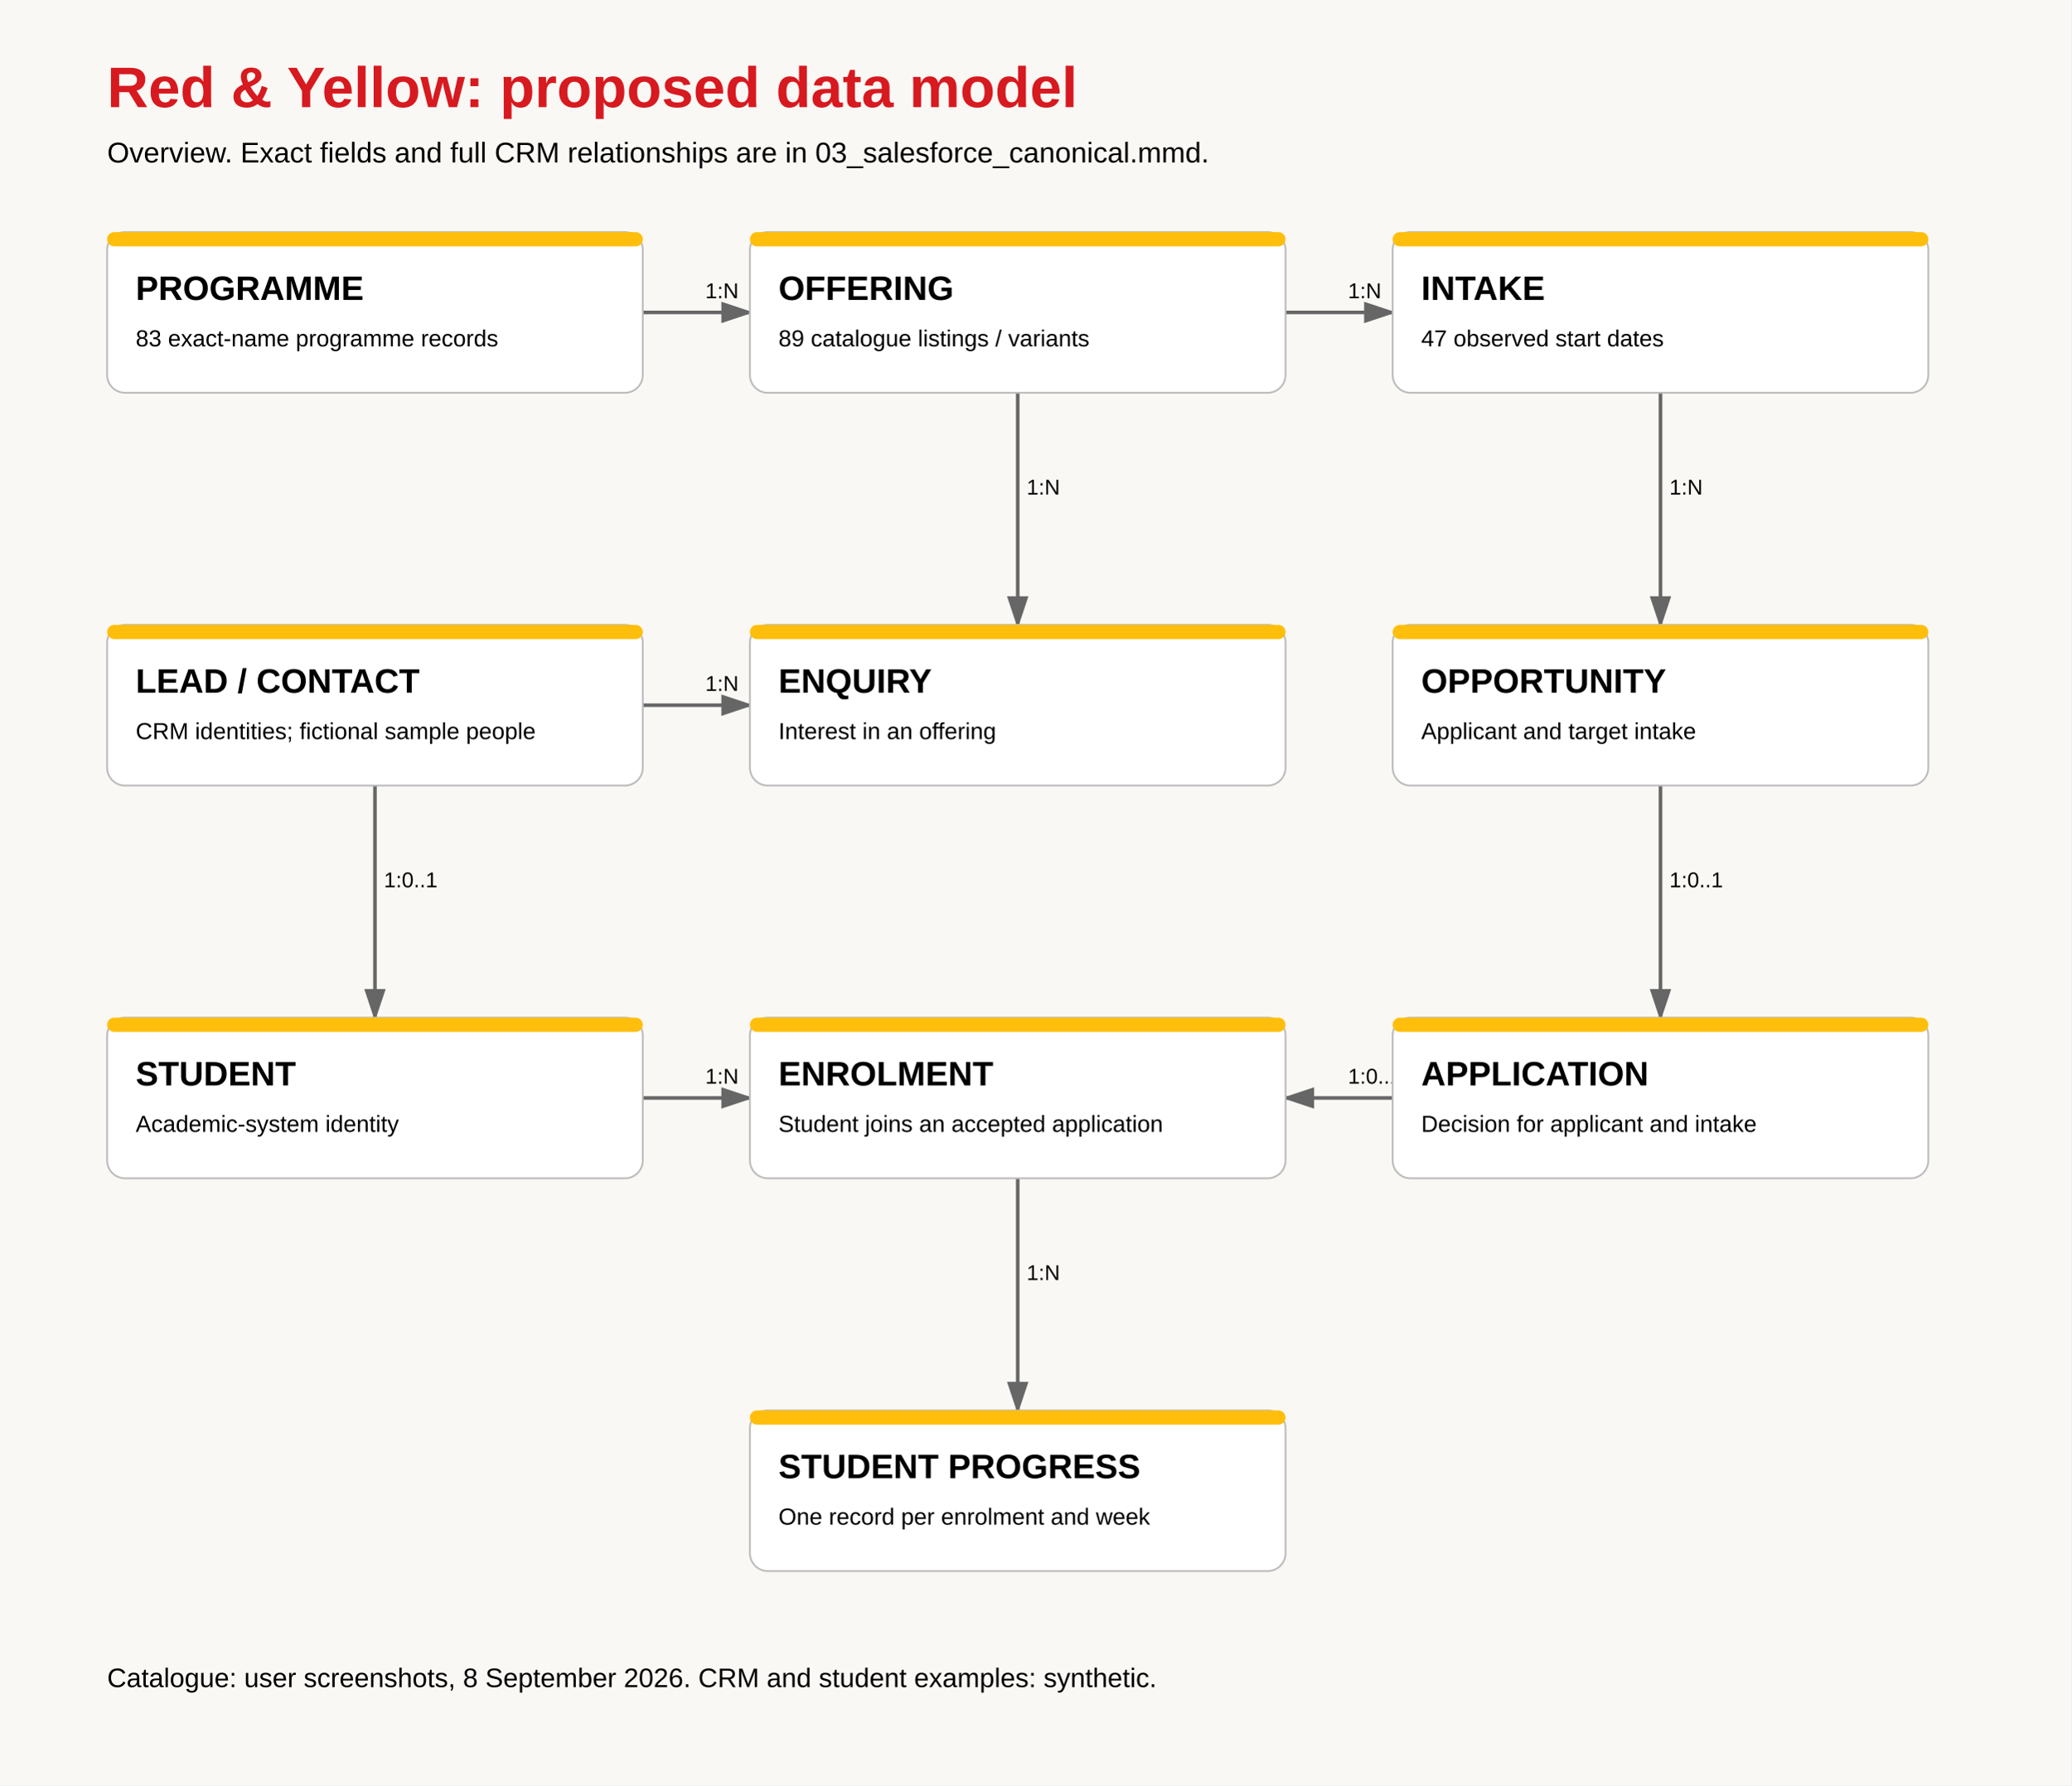
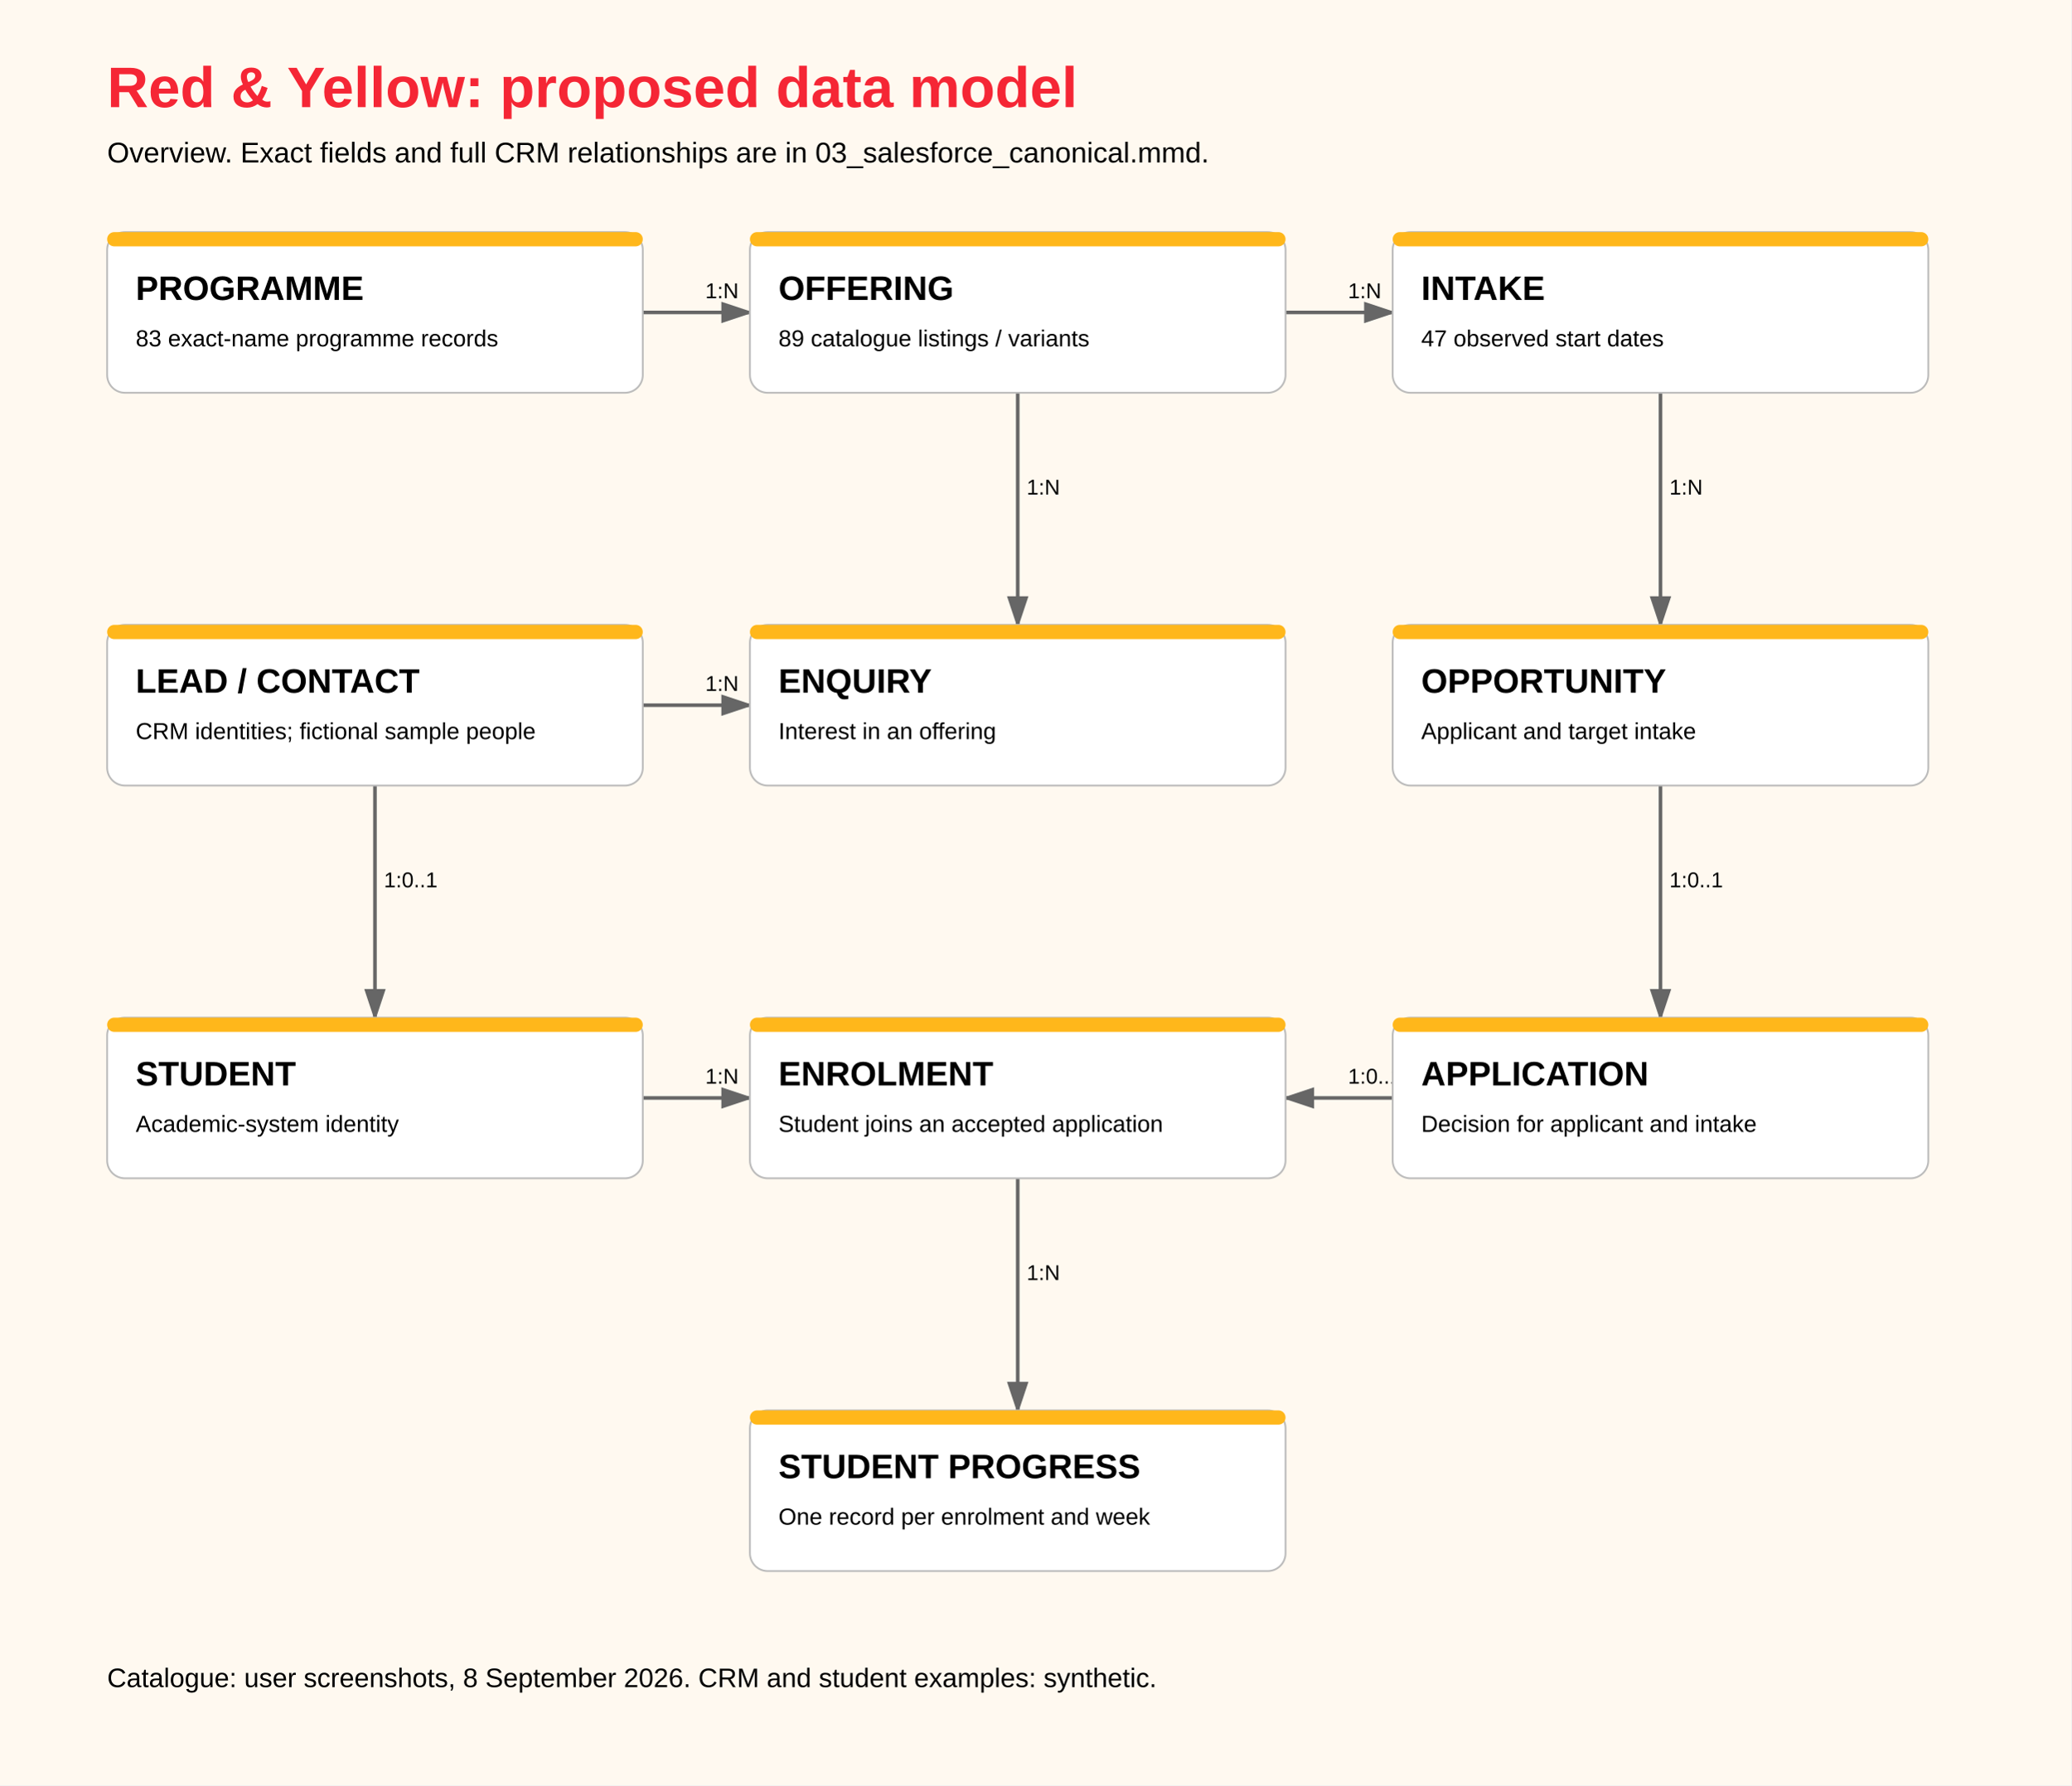
<svg xmlns="http://www.w3.org/2000/svg" width="1160" height="1000" viewBox="0 0 1160 1000">
  <defs>
    <marker id="arrow" markerWidth="10" markerHeight="10" refX="8" refY="3" orient="auto">
      <path d="M0,0 L0,6 L9,3 z" fill="#666" />
    </marker>
  </defs>
-   <rect width="1160" height="1000" fill="#faf8f4" />
-   <text x="60" y="60" font-family="Arial" font-size="32" font-weight="bold" fill="#d71920">Red &amp; Yellow: proposed data model</text>
+   <rect width="1160" height="1000" fill="#FFF9F0" />
+   <text x="60" y="60" font-family="Arial" font-size="32" font-weight="bold" fill="#F52635">Red &amp; Yellow: proposed data model</text>
  <text x="60" y="91" font-family="Arial" font-size="16">Overview. Exact fields and full CRM relationships are in 03_salesforce_canonical.mmd.</text>
  <path d="M360,175 L420,175" stroke="#666" stroke-width="2" fill="none" marker-end="url(#arrow)" />
  <text x="395.0" y="167.0" font-family="Arial" font-size="12">1:N</text>
  <path d="M720,175 L780,175" stroke="#666" stroke-width="2" fill="none" marker-end="url(#arrow)" />
  <text x="755.0" y="167.0" font-family="Arial" font-size="12">1:N</text>
  <path d="M360,395 L420,395" stroke="#666" stroke-width="2" fill="none" marker-end="url(#arrow)" />
  <text x="395.0" y="387.0" font-family="Arial" font-size="12">1:N</text>
  <path d="M570,220 L570,350" stroke="#666" stroke-width="2" fill="none" marker-end="url(#arrow)" />
  <text x="575.0" y="277.0" font-family="Arial" font-size="12">1:N</text>
  <path d="M930,220 L930,350" stroke="#666" stroke-width="2" fill="none" marker-end="url(#arrow)" />
  <text x="935.0" y="277.0" font-family="Arial" font-size="12">1:N</text>
  <path d="M930,440 L930,570" stroke="#666" stroke-width="2" fill="none" marker-end="url(#arrow)" />
  <text x="935.0" y="497.0" font-family="Arial" font-size="12">1:0..1</text>
  <path d="M780,615 L720,615" stroke="#666" stroke-width="2" fill="none" marker-end="url(#arrow)" />
  <text x="755.0" y="607.0" font-family="Arial" font-size="12">1:0..1</text>
  <path d="M360,615 L420,615" stroke="#666" stroke-width="2" fill="none" marker-end="url(#arrow)" />
  <text x="395.0" y="607.0" font-family="Arial" font-size="12">1:N</text>
  <path d="M210,440 L210,570" stroke="#666" stroke-width="2" fill="none" marker-end="url(#arrow)" />
  <text x="215.0" y="497.0" font-family="Arial" font-size="12">1:0..1</text>
  <path d="M570,660 L570,790" stroke="#666" stroke-width="2" fill="none" marker-end="url(#arrow)" />
  <text x="575.0" y="717.0" font-family="Arial" font-size="12">1:N</text>
  <rect x="60" y="130" width="300" height="90" rx="10" fill="white" stroke="#bbb" />
-   <rect x="60" y="130" width="300" height="8" rx="4" fill="#ffbe0b" />
+   <rect x="60" y="130" width="300" height="8" rx="4" fill="#FFB71B" />
  <text x="76" y="168" font-family="Arial" font-size="19" font-weight="bold">PROGRAMME</text>
  <text x="76" y="194" font-family="Arial" font-size="13">83 exact-name programme records</text>
  <rect x="420" y="130" width="300" height="90" rx="10" fill="white" stroke="#bbb" />
-   <rect x="420" y="130" width="300" height="8" rx="4" fill="#ffbe0b" />
+   <rect x="420" y="130" width="300" height="8" rx="4" fill="#FFB71B" />
  <text x="436" y="168" font-family="Arial" font-size="19" font-weight="bold">OFFERING</text>
  <text x="436" y="194" font-family="Arial" font-size="13">89 catalogue listings / variants</text>
  <rect x="780" y="130" width="300" height="90" rx="10" fill="white" stroke="#bbb" />
-   <rect x="780" y="130" width="300" height="8" rx="4" fill="#ffbe0b" />
+   <rect x="780" y="130" width="300" height="8" rx="4" fill="#FFB71B" />
  <text x="796" y="168" font-family="Arial" font-size="19" font-weight="bold">INTAKE</text>
  <text x="796" y="194" font-family="Arial" font-size="13">47 observed start dates</text>
  <rect x="60" y="350" width="300" height="90" rx="10" fill="white" stroke="#bbb" />
-   <rect x="60" y="350" width="300" height="8" rx="4" fill="#ffbe0b" />
+   <rect x="60" y="350" width="300" height="8" rx="4" fill="#FFB71B" />
  <text x="76" y="388" font-family="Arial" font-size="19" font-weight="bold">LEAD / CONTACT</text>
  <text x="76" y="414" font-family="Arial" font-size="13">CRM identities; fictional sample people</text>
  <rect x="420" y="350" width="300" height="90" rx="10" fill="white" stroke="#bbb" />
-   <rect x="420" y="350" width="300" height="8" rx="4" fill="#ffbe0b" />
+   <rect x="420" y="350" width="300" height="8" rx="4" fill="#FFB71B" />
  <text x="436" y="388" font-family="Arial" font-size="19" font-weight="bold">ENQUIRY</text>
  <text x="436" y="414" font-family="Arial" font-size="13">Interest in an offering</text>
  <rect x="780" y="350" width="300" height="90" rx="10" fill="white" stroke="#bbb" />
-   <rect x="780" y="350" width="300" height="8" rx="4" fill="#ffbe0b" />
+   <rect x="780" y="350" width="300" height="8" rx="4" fill="#FFB71B" />
  <text x="796" y="388" font-family="Arial" font-size="19" font-weight="bold">OPPORTUNITY</text>
  <text x="796" y="414" font-family="Arial" font-size="13">Applicant and target intake</text>
  <rect x="780" y="570" width="300" height="90" rx="10" fill="white" stroke="#bbb" />
-   <rect x="780" y="570" width="300" height="8" rx="4" fill="#ffbe0b" />
+   <rect x="780" y="570" width="300" height="8" rx="4" fill="#FFB71B" />
  <text x="796" y="608" font-family="Arial" font-size="19" font-weight="bold">APPLICATION</text>
  <text x="796" y="634" font-family="Arial" font-size="13">Decision for applicant and intake</text>
  <rect x="60" y="570" width="300" height="90" rx="10" fill="white" stroke="#bbb" />
-   <rect x="60" y="570" width="300" height="8" rx="4" fill="#ffbe0b" />
+   <rect x="60" y="570" width="300" height="8" rx="4" fill="#FFB71B" />
  <text x="76" y="608" font-family="Arial" font-size="19" font-weight="bold">STUDENT</text>
  <text x="76" y="634" font-family="Arial" font-size="13">Academic-system identity</text>
  <rect x="420" y="570" width="300" height="90" rx="10" fill="white" stroke="#bbb" />
-   <rect x="420" y="570" width="300" height="8" rx="4" fill="#ffbe0b" />
+   <rect x="420" y="570" width="300" height="8" rx="4" fill="#FFB71B" />
  <text x="436" y="608" font-family="Arial" font-size="19" font-weight="bold">ENROLMENT</text>
  <text x="436" y="634" font-family="Arial" font-size="13">Student joins an accepted application</text>
  <rect x="420" y="790" width="300" height="90" rx="10" fill="white" stroke="#bbb" />
-   <rect x="420" y="790" width="300" height="8" rx="4" fill="#ffbe0b" />
+   <rect x="420" y="790" width="300" height="8" rx="4" fill="#FFB71B" />
  <text x="436" y="828" font-family="Arial" font-size="19" font-weight="bold">STUDENT PROGRESS</text>
  <text x="436" y="854" font-family="Arial" font-size="13">One record per enrolment and week</text>
  <text x="60" y="945" font-family="Arial" font-size="15">Catalogue: user screenshots, 8 September 2026. CRM and student examples: synthetic.</text>
</svg>
